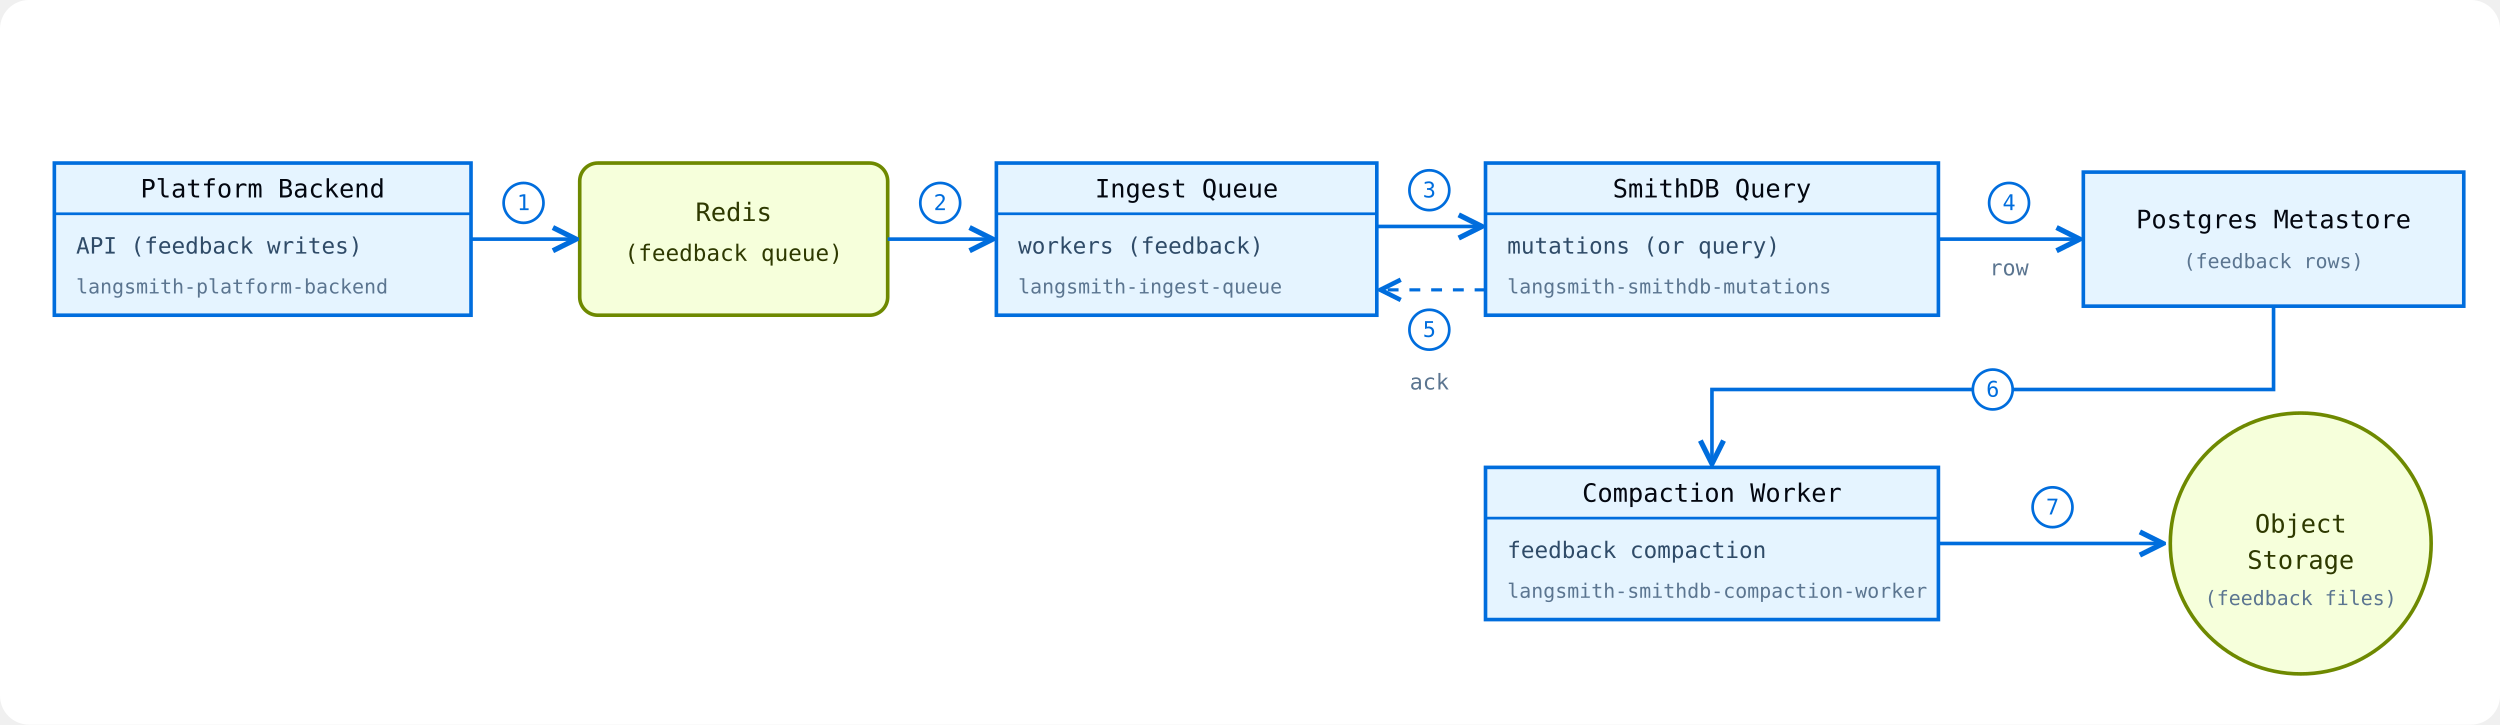
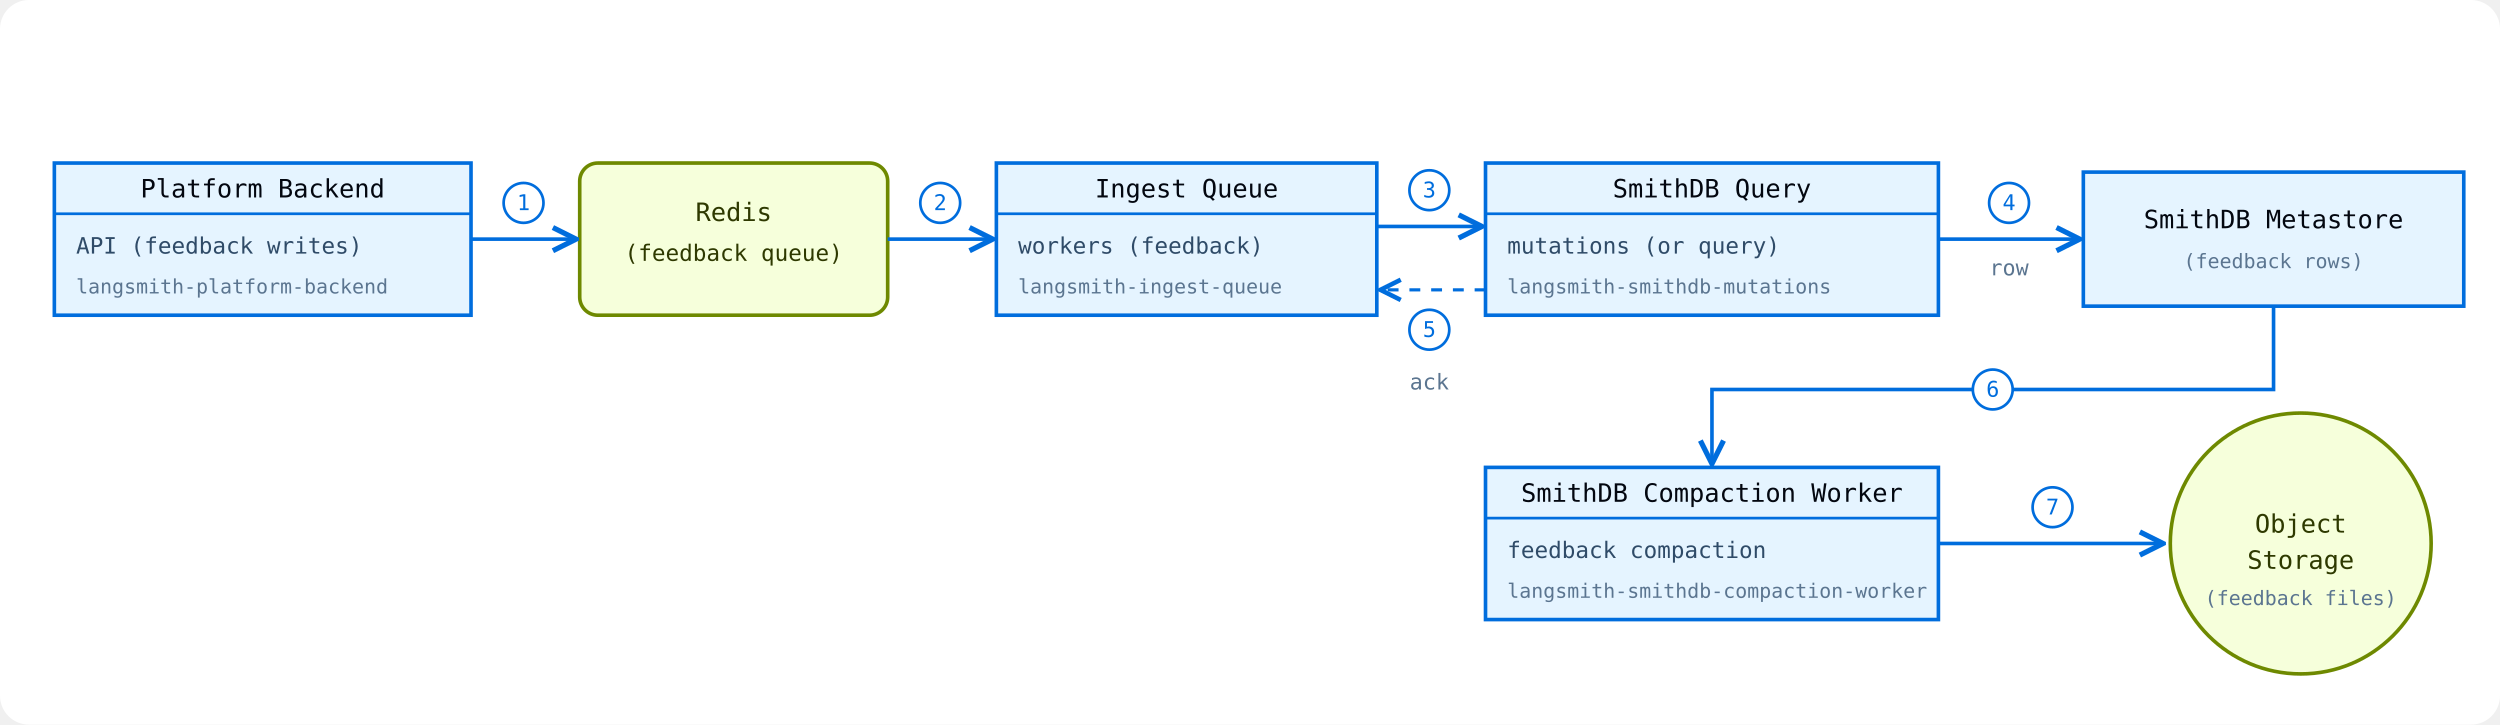
<svg xmlns="http://www.w3.org/2000/svg" id="diagram" style="color-scheme: light" width="1380" height="400" viewBox="0 0 1380 400" role="img" aria-labelledby="title desc" font-family="ui-monospace, SFMono-Regular, Menlo, Consolas, monospace">
  <defs>
    <marker id="h" viewBox="0 0 10 10" refX="9" refY="5" markerWidth="8" markerHeight="8" orient="auto-start-reverse">
      <path d="M1 1 L9 5 L1 9" fill="none" stroke="#006DDD" stroke-width="1.8" />
    </marker>
  </defs>
  <rect x="0" y="0" width="1380" height="400" rx="16" fill="#FFFFFF" />
  <rect x="30" y="90" width="230" height="84" fill="#E5F4FF" stroke="#006DDD" stroke-width="2" />
  <line x1="30" y1="118" x2="260" y2="118" stroke="#006DDD" stroke-width="1.5" />
  <text x="145" y="109" text-anchor="middle" font-size="14" fill="#030710">Platform Backend</text>
  <text x="42" y="140" font-size="12.5" fill="#2F4B68">API (feedback writes)</text>
  <text x="42" y="162" font-size="11" fill="#5B7590">langsmith-platform-backend</text>
  <rect x="320" y="90" width="170" height="84" rx="10" fill="#F6FFDB" stroke="#6E8900" stroke-width="2" />
  <text x="405" y="122" text-anchor="middle" font-size="14" fill="#2E3900">Redis</text>
  <text x="405" y="144" text-anchor="middle" font-size="12.5" fill="#2E3900">(feedback queue)</text>
  <rect x="550" y="90" width="210" height="84" fill="#E5F4FF" stroke="#006DDD" stroke-width="2" />
  <line x1="550" y1="118" x2="760" y2="118" stroke="#006DDD" stroke-width="1.5" />
  <text x="655" y="109" text-anchor="middle" font-size="14" fill="#030710">Ingest Queue</text>
  <text x="562" y="140" font-size="12.5" fill="#2F4B68">workers (feedback)</text>
  <text x="562" y="162" font-size="11" fill="#5B7590">langsmith-ingest-queue</text>
  <rect x="820" y="90" width="250" height="84" fill="#E5F4FF" stroke="#006DDD" stroke-width="2" />
  <line x1="820" y1="118" x2="1070" y2="118" stroke="#006DDD" stroke-width="1.5" />
  <text x="945" y="109" text-anchor="middle" font-size="14" fill="#030710">SmithDB Query</text>
  <text x="832" y="140" font-size="12.5" fill="#2F4B68">mutations (or query)</text>
  <text x="832" y="162" font-size="11" fill="#5B7590">langsmith-smithdb-mutations</text>
  <rect x="1150" y="95" width="210" height="74" fill="#E5F4FF" stroke="#006DDD" stroke-width="2" />
-   <text x="1255" y="126" text-anchor="middle" font-size="14" fill="#030710">Postgres Metastore</text>
+   <text x="1255" y="126" text-anchor="middle" font-size="14" fill="#030710">SmithDB Metastore</text>
  <text x="1255" y="148" text-anchor="middle" font-size="11" fill="#5B7590">(feedback rows)</text>
  <rect x="820" y="258" width="250" height="84" fill="#E5F4FF" stroke="#006DDD" stroke-width="2" />
  <line x1="820" y1="286" x2="1070" y2="286" stroke="#006DDD" stroke-width="1.5" />
-   <text x="945" y="277" text-anchor="middle" font-size="14" fill="#030710">Compaction Worker</text>
+   <text x="945" y="277" text-anchor="middle" font-size="14" fill="#030710">SmithDB Compaction Worker</text>
  <text x="832" y="308" font-size="12.5" fill="#2F4B68">feedback compaction</text>
  <text x="832" y="330" font-size="11" fill="#5B7590">langsmith-smithdb-compaction-worker</text>
  <circle cx="1270" cy="300" r="72" fill="#F6FFDB" stroke="#6E8900" stroke-width="2" />
  <text x="1270" y="294" text-anchor="middle" font-size="14" fill="#2E3900">Object</text>
  <text x="1270" y="314" text-anchor="middle" font-size="14" fill="#2E3900">Storage</text>
  <text x="1270" y="334" text-anchor="middle" font-size="11" fill="#5B7590">(feedback files)</text>
  <path d="M260 132 H318" marker-end="url(#h)" stroke="#006DDD" stroke-width="2" fill="none" />
  <circle cx="289" cy="112" r="11" fill="#FFFFFF" stroke="#006DDD" stroke-width="1.5" />
  <text x="289" y="116" text-anchor="middle" font-size="12" fill="#006DDD">1</text>
  <path d="M490 132 H548" marker-end="url(#h)" stroke="#006DDD" stroke-width="2" fill="none" />
  <circle cx="519" cy="112" r="11" fill="#FFFFFF" stroke="#006DDD" stroke-width="1.5" />
  <text x="519" y="116" text-anchor="middle" font-size="12" fill="#006DDD">2</text>
  <path d="M760 125 H818" marker-end="url(#h)" stroke="#006DDD" stroke-width="2" fill="none" />
  <circle cx="789" cy="105" r="11" fill="#FFFFFF" stroke="#006DDD" stroke-width="1.5" />
  <text x="789" y="109" text-anchor="middle" font-size="12" fill="#006DDD">3</text>
  <path d="M1070 132 H1148" marker-end="url(#h)" stroke="#006DDD" stroke-width="2" fill="none" />
  <text x="1109" y="152" text-anchor="middle" font-size="12" fill="#5B7590">row</text>
  <circle cx="1109" cy="112" r="11" fill="#FFFFFF" stroke="#006DDD" stroke-width="1.5" />
  <text x="1109" y="116" text-anchor="middle" font-size="12" fill="#006DDD">4</text>
  <path d="M820 160 H762" marker-end="url(#h)" stroke="#006DDD" stroke-width="1.75" fill="none" stroke-dasharray="6 6" />
  <circle cx="789" cy="182" r="11" fill="#FFFFFF" stroke="#006DDD" stroke-width="1.5" />
  <text x="789" y="186" text-anchor="middle" font-size="12" fill="#006DDD">5</text>
  <text x="789" y="215" text-anchor="middle" font-size="12" fill="#5B7590">ack</text>
  <path d="M1255 169 V215 H945 V256" marker-end="url(#h)" stroke="#006DDD" stroke-width="2" fill="none" />
  <circle cx="1100" cy="215" r="11" fill="#FFFFFF" stroke="#006DDD" stroke-width="1.5" />
  <text x="1100" y="219" text-anchor="middle" font-size="12" fill="#006DDD">6</text>
  <path d="M1070 300 H1194" marker-end="url(#h)" stroke="#006DDD" stroke-width="2" fill="none" />
  <circle cx="1133" cy="280" r="11" fill="#FFFFFF" stroke="#006DDD" stroke-width="1.5" />
  <text x="1133" y="284" text-anchor="middle" font-size="12" fill="#006DDD">7</text>
</svg>
